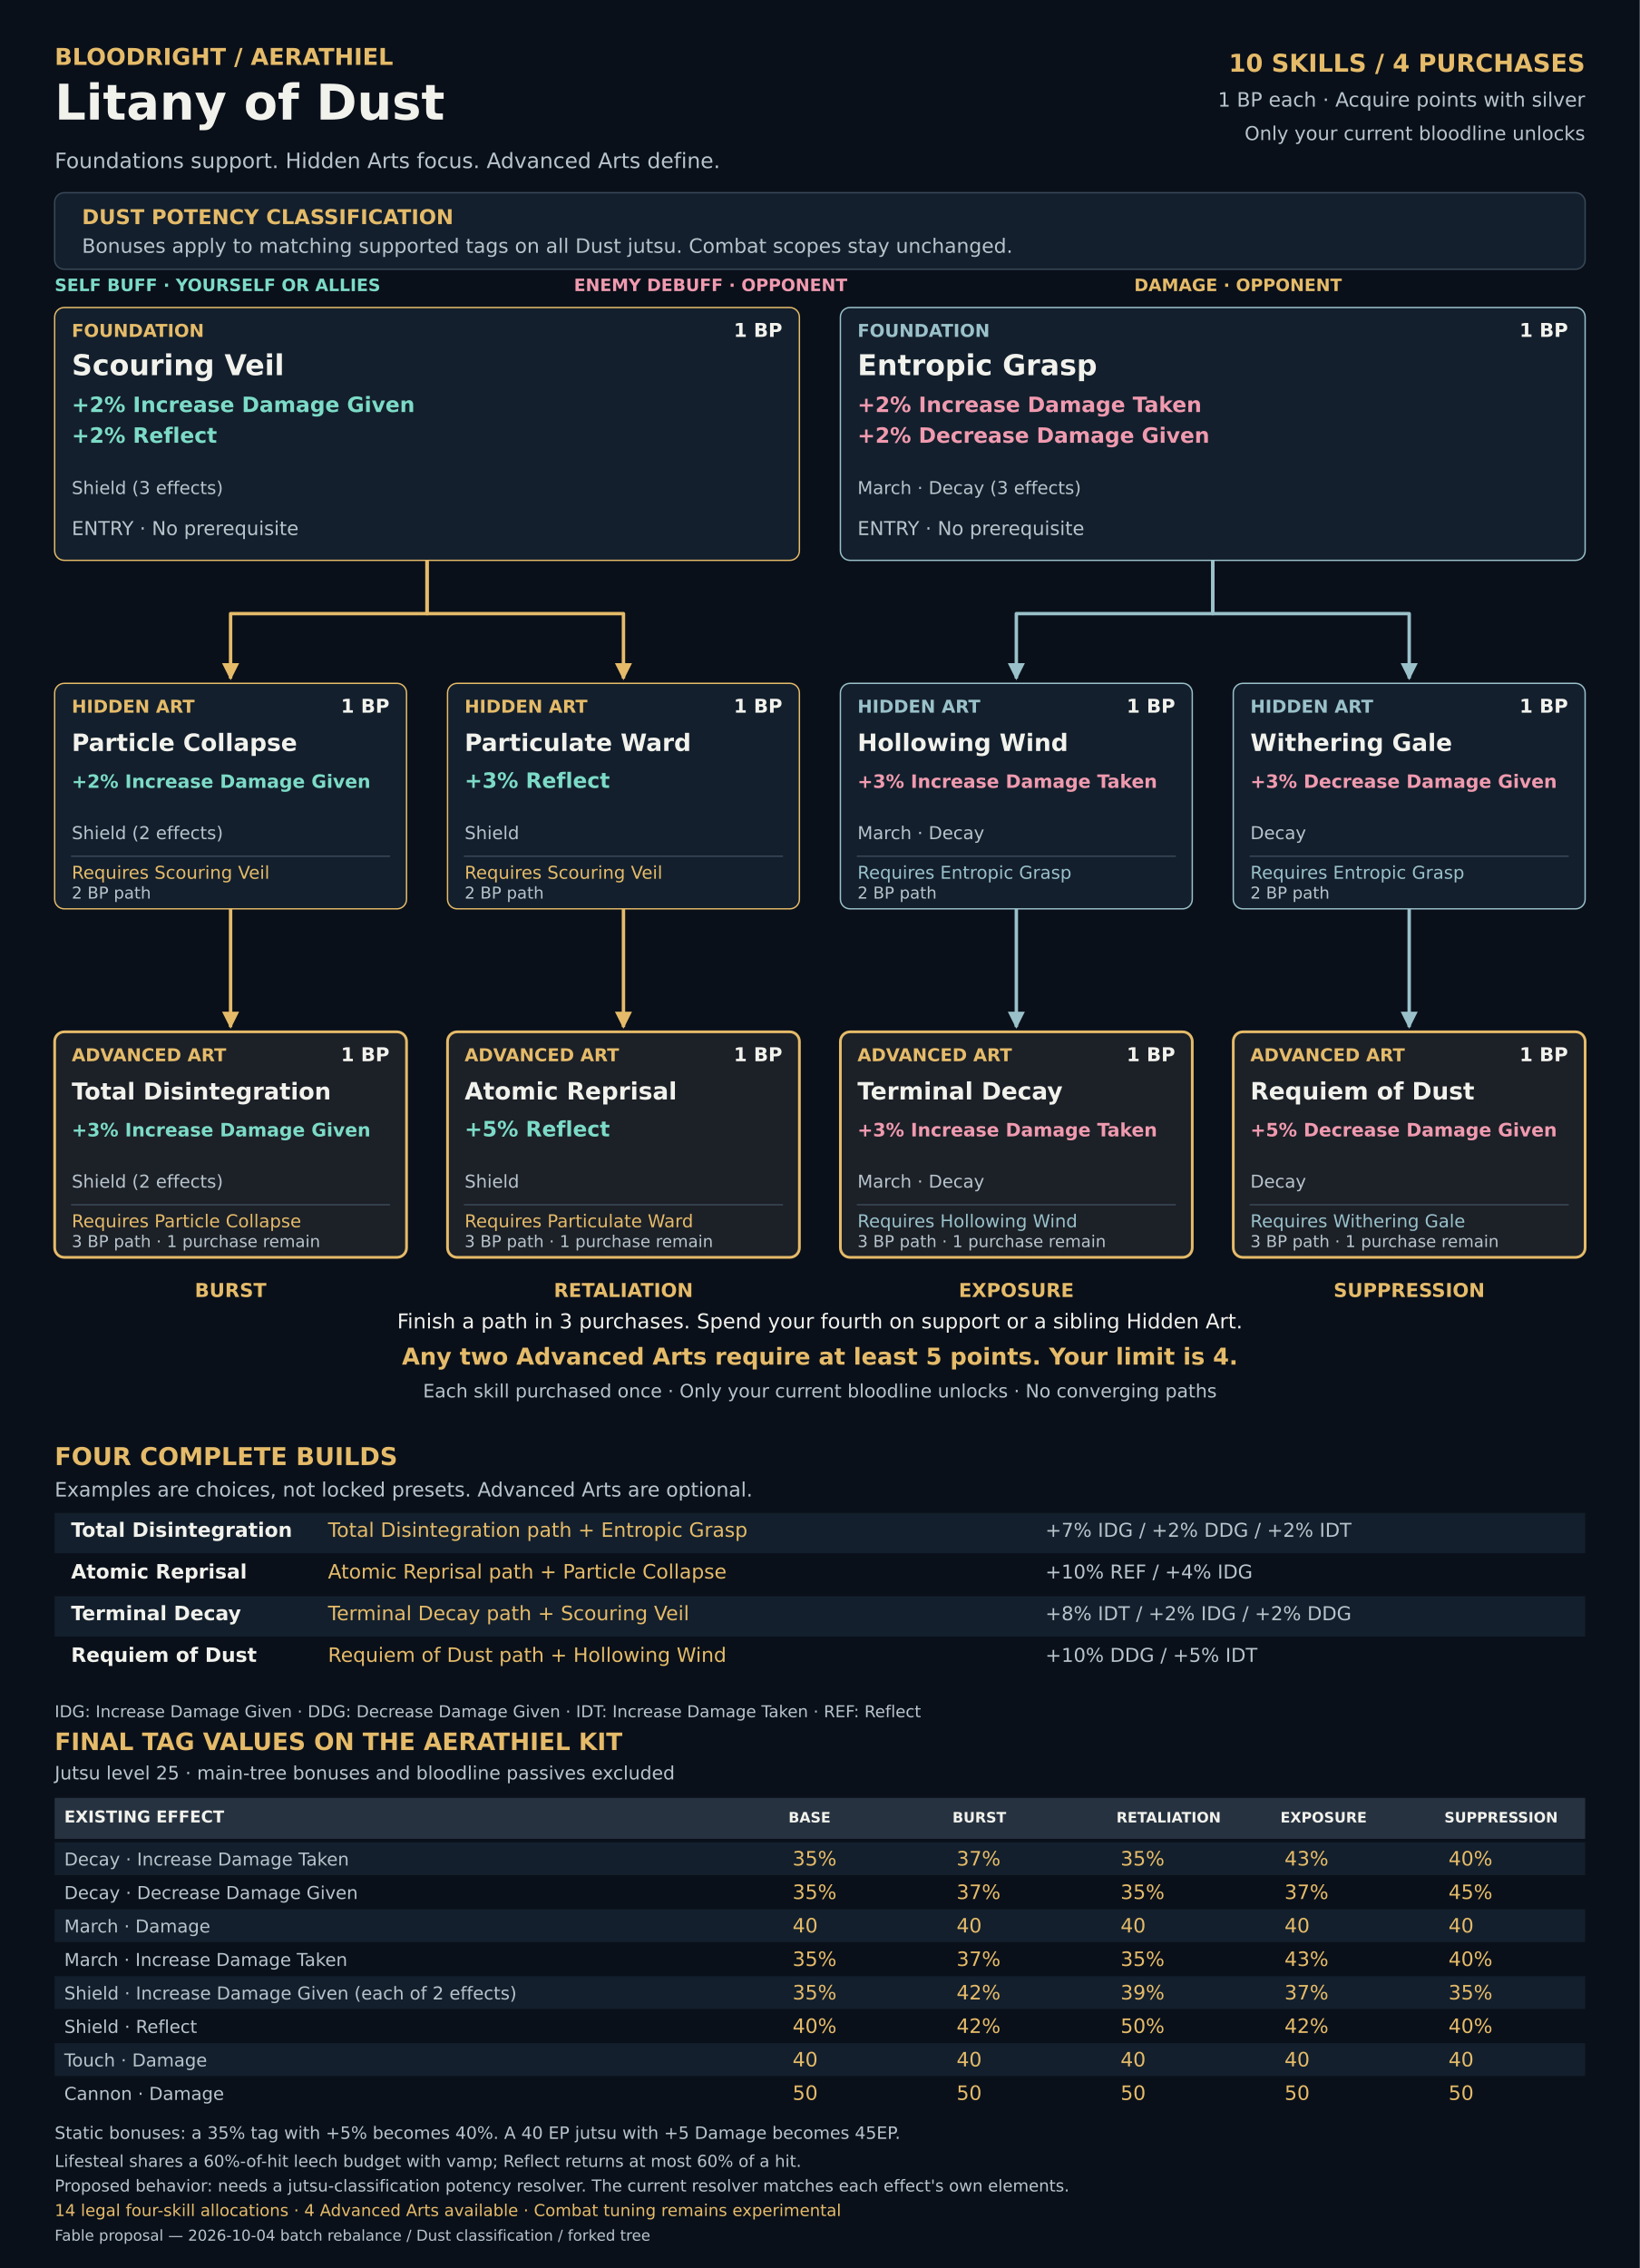
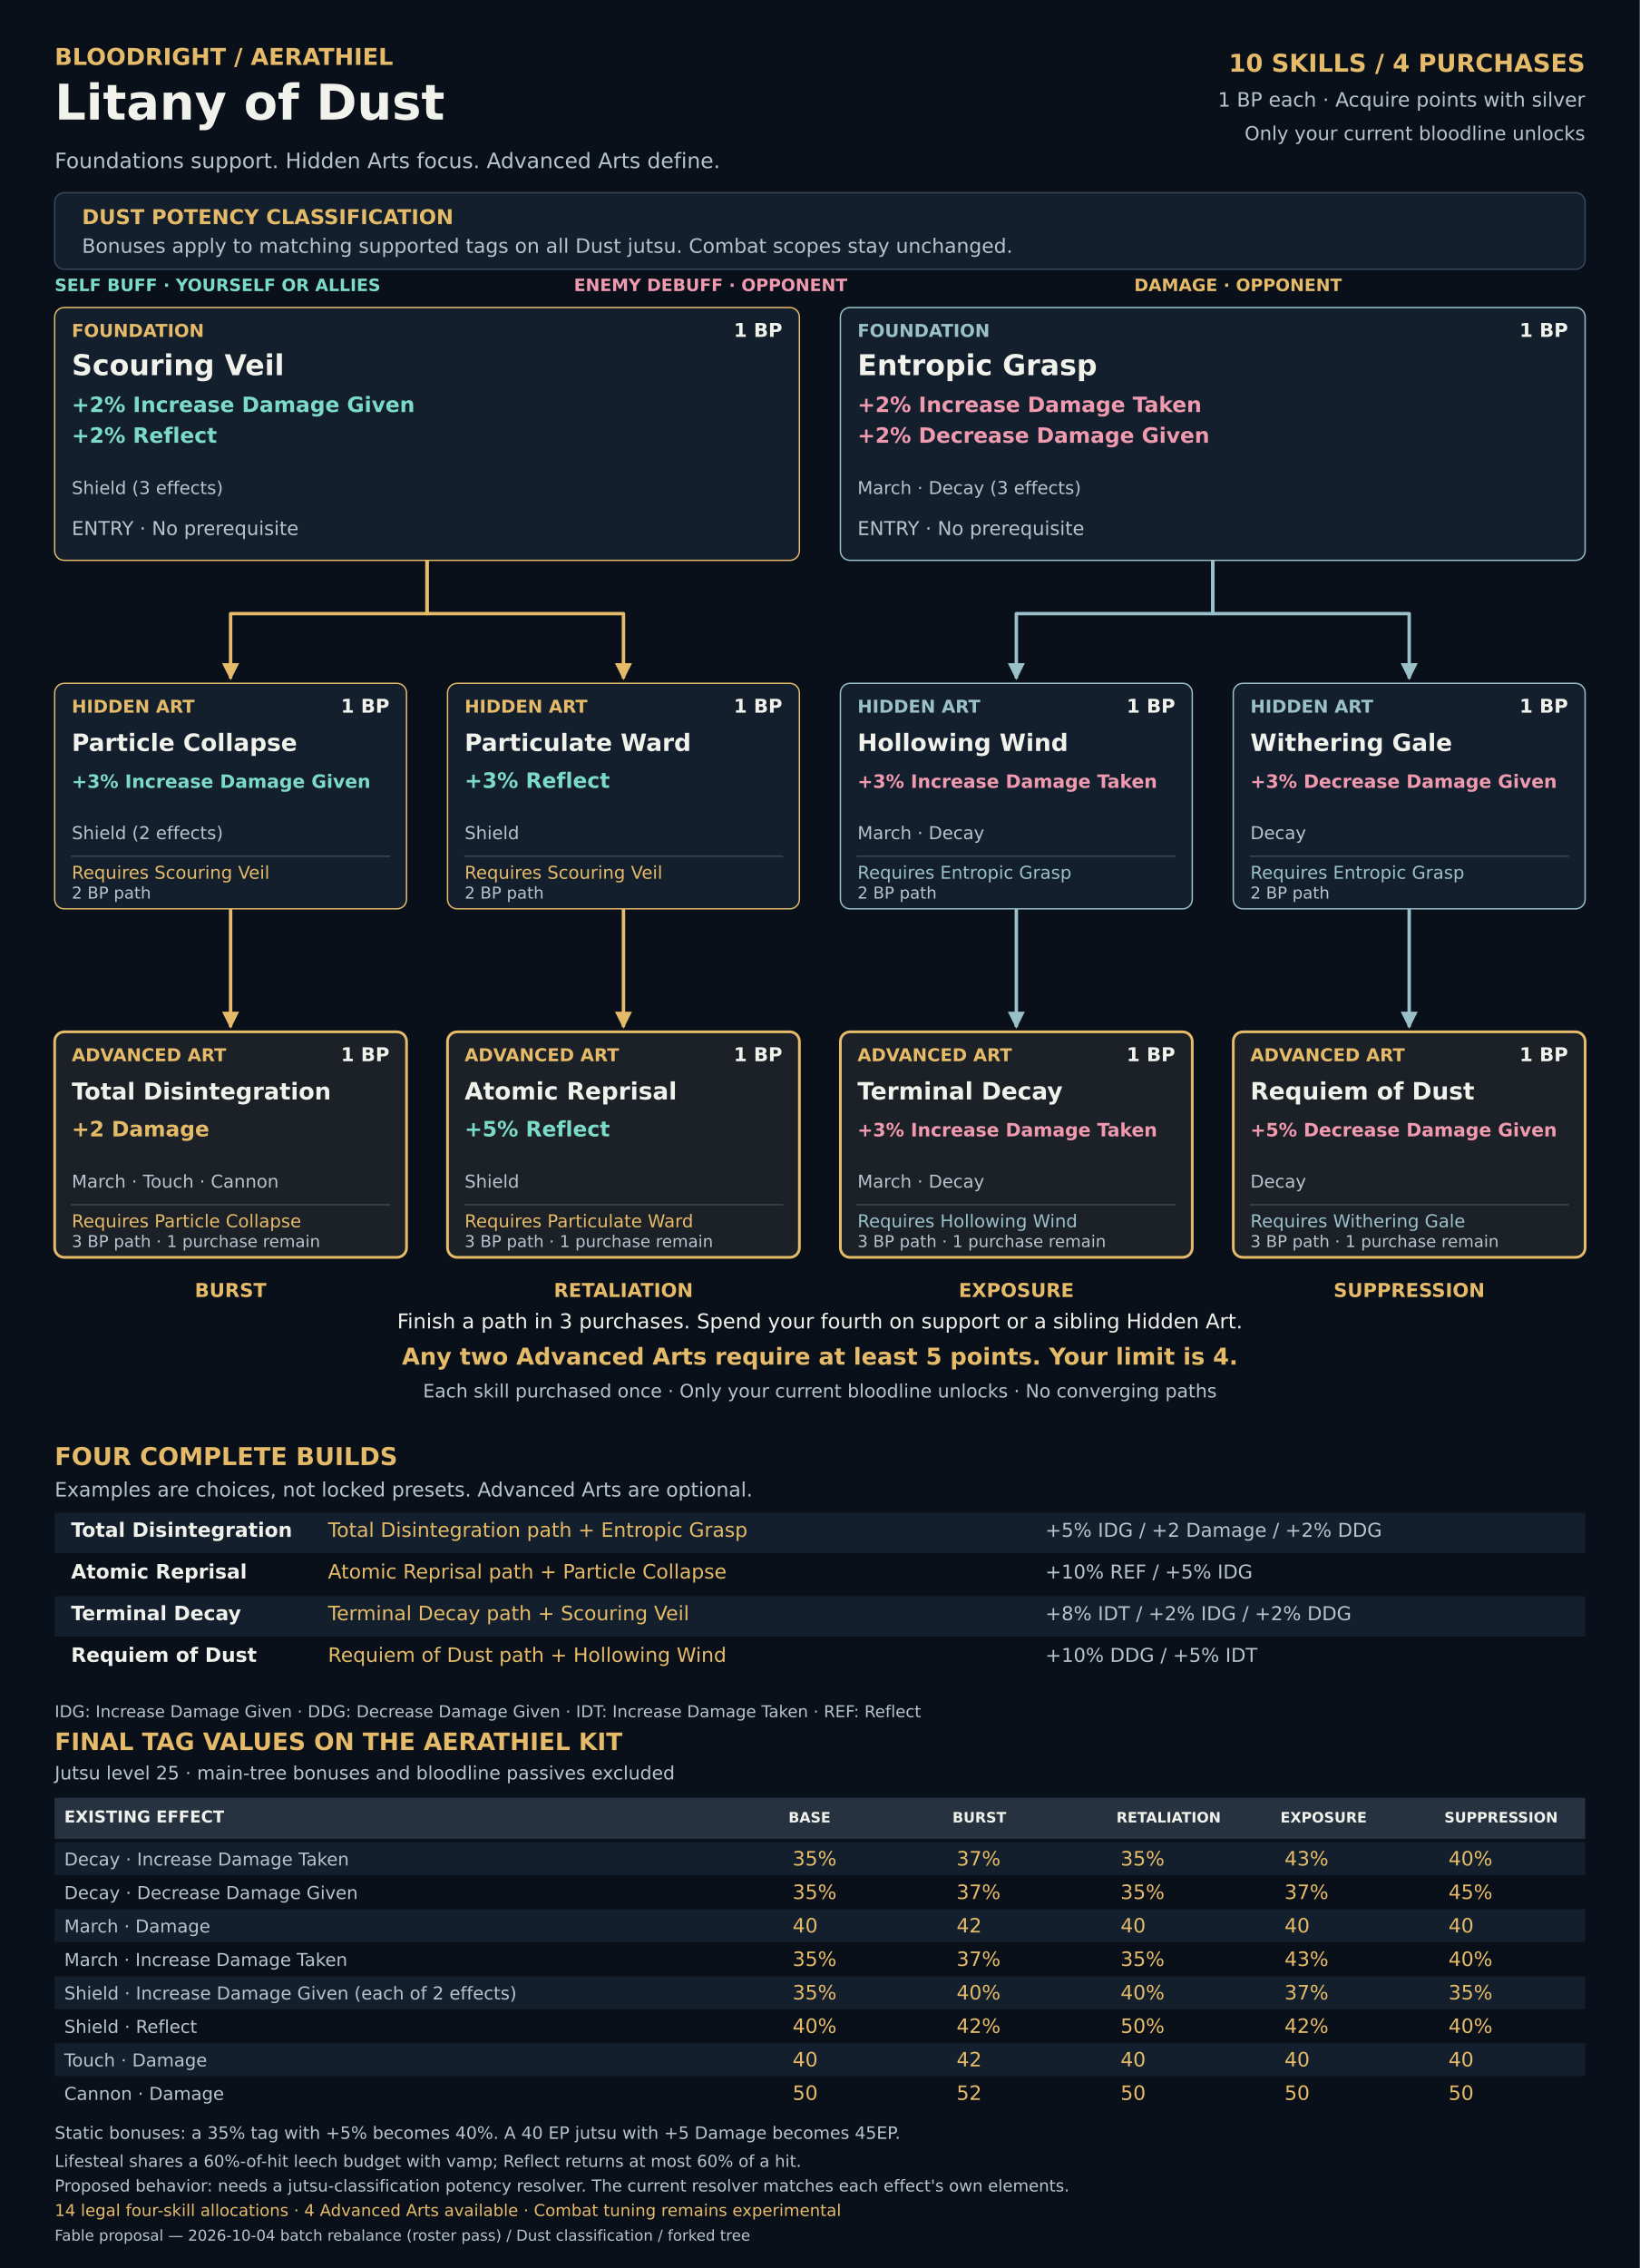
<svg xmlns="http://www.w3.org/2000/svg" width="2400" height="3319" viewBox="0 0 2400 3319" role="img" aria-labelledby="title desc">
  <defs>
    <marker id="arrow-0" viewBox="0 0 10 10" refX="9" refY="5" markerWidth="5" markerHeight="5" orient="auto">
      <path d="M0 0L10 5L0 10Z" fill="#e5bb69" />
    </marker>
    <marker id="arrow-1" viewBox="0 0 10 10" refX="9" refY="5" markerWidth="5" markerHeight="5" orient="auto">
      <path d="M0 0L10 5L0 10Z" fill="#9ac1ca" />
    </marker>
    <marker id="arrow-2" viewBox="0 0 10 10" refX="9" refY="5" markerWidth="5" markerHeight="5" orient="auto">
      <path d="M0 0L10 5L0 10Z" fill="#b8d98d" />
    </marker>
    <marker id="arrow-3" viewBox="0 0 10 10" refX="9" refY="5" markerWidth="5" markerHeight="5" orient="auto">
      <path d="M0 0L10 5L0 10Z" fill="#d9a6e0" />
    </marker>
  </defs>
  <g font-family="DejaVu Sans, sans-serif">
    <rect x="0" y="0" width="2400" height="3319" rx="0" fill="#0a101a" />
    <text x="80" y="95" font-size="34" font-weight="700" fill="#e5bb69" text-anchor="start">BLOODRIGHT / AERATHIEL</text>
    <text x="80" y="175" font-size="72" font-weight="700" fill="#f2f2ed" text-anchor="start">Litany of Dust</text>
    <text x="80" y="246" font-size="31" font-weight="400" fill="#b8c4cc" text-anchor="start">Foundations support. Hidden Arts focus. Advanced Arts define.</text>
    <text x="2320" y="105" font-size="36" font-weight="700" fill="#e5bb69" text-anchor="end">10 SKILLS  /  4 PURCHASES</text>
    <text x="2320" y="156" font-size="29" font-weight="400" fill="#b8c4cc" text-anchor="end">1 BP each · Acquire points with silver</text>
    <text x="2320" y="205" font-size="28" font-weight="400" fill="#b8c4cc" text-anchor="end">Only your current bloodline unlocks</text>
    <rect x="80" y="282" width="2240" height="112" rx="14" fill="#131f2c" stroke="#394858" stroke-width="2" />
    <text x="120" y="328" font-size="30" font-weight="700" fill="#e5bb69" text-anchor="start">DUST POTENCY CLASSIFICATION</text>
    <text x="120" y="370" font-size="29" font-weight="400" fill="#b8c4cc" text-anchor="start">Bonuses apply to matching supported tags on all Dust jutsu. Combat scopes stay unchanged.</text>
    <text x="80" y="426" font-size="25" font-weight="700" fill="#7cdbc7" text-anchor="start">SELF BUFF · YOURSELF OR ALLIES</text>
    <text x="840" y="426" font-size="25" font-weight="700" fill="#f09aaf" text-anchor="start">ENEMY DEBUFF · OPPONENT</text>
    <text x="1660" y="426" font-size="25" font-weight="700" fill="#e5bb69" text-anchor="start">DAMAGE · OPPONENT</text>
    <path id="edge-02-03" data-from="02" data-to="03" d="M337.5 1330 V1503" fill="none" stroke="#e5bb69" stroke-width="5" stroke-linejoin="round" marker-end="url(#arrow-0)" />
    <path id="edge-07-08" data-from="07" data-to="08" d="M912.5 1330 V1503" fill="none" stroke="#e5bb69" stroke-width="5" stroke-linejoin="round" marker-end="url(#arrow-0)" />
    <path id="edge-06-02" data-from="06" data-to="02" d="M625 820 V898 H337.5 V993" fill="none" stroke="#e5bb69" stroke-width="5" stroke-linejoin="round" marker-end="url(#arrow-0)" />
    <path id="edge-06-07" data-from="06" data-to="07" d="M625 820 V898 H912.5 V993" fill="none" stroke="#e5bb69" stroke-width="5" stroke-linejoin="round" marker-end="url(#arrow-0)" />
    <path id="edge-04-05" data-from="04" data-to="05" d="M1487.5 1330 V1503" fill="none" stroke="#9ac1ca" stroke-width="5" stroke-linejoin="round" marker-end="url(#arrow-1)" />
    <path id="edge-09-10" data-from="09" data-to="10" d="M2062.5 1330 V1503" fill="none" stroke="#9ac1ca" stroke-width="5" stroke-linejoin="round" marker-end="url(#arrow-1)" />
    <path id="edge-01-04" data-from="01" data-to="04" d="M1775 820 V898 H1487.5 V993" fill="none" stroke="#9ac1ca" stroke-width="5" stroke-linejoin="round" marker-end="url(#arrow-1)" />
    <path id="edge-01-09" data-from="01" data-to="09" d="M1775 820 V898 H2062.5 V993" fill="none" stroke="#9ac1ca" stroke-width="5" stroke-linejoin="round" marker-end="url(#arrow-1)" />
    <g id="node-06" data-cost="1" data-prerequisites="" data-potency-classification="Dust">
      <rect x="80" y="450" width="1090" height="370" rx="14" fill="#131f2c" stroke="#e5bb69" stroke-width="2" />
      <text x="105.0" y="493" font-size="26" font-weight="700" fill="#e5bb69" text-anchor="start">FOUNDATION</text>
      <text x="1145.0" y="493" font-size="28" font-weight="700" fill="#f2f2ed" text-anchor="end">1 BP</text>
      <text x="105.0" y="549" font-size="42" font-weight="700" fill="#f2f2ed" text-anchor="start">Scouring Veil</text>
      <text x="105.0" y="603" font-size="31" font-weight="700" fill="#7cdbc7" text-anchor="start">+2% Increase Damage Given</text>
      <text x="105.0" y="648" font-size="31" font-weight="700" fill="#7cdbc7" text-anchor="start">+2% Reflect</text>
      <text x="105.0" y="723" font-size="26" font-weight="400" fill="#b8c4cc" text-anchor="start">Shield (3 effects)</text>
      <text x="105.0" y="783" font-size="28" font-weight="400" fill="#b8c4cc" text-anchor="start">ENTRY · No prerequisite</text>
    </g>
    <g id="node-01" data-cost="1" data-prerequisites="" data-potency-classification="Dust">
      <rect x="1230" y="450" width="1090" height="370" rx="14" fill="#131f2c" stroke="#9ac1ca" stroke-width="2" />
      <text x="1255.0" y="493" font-size="26" font-weight="700" fill="#9ac1ca" text-anchor="start">FOUNDATION</text>
      <text x="2295.0" y="493" font-size="28" font-weight="700" fill="#f2f2ed" text-anchor="end">1 BP</text>
      <text x="1255.0" y="549" font-size="42" font-weight="700" fill="#f2f2ed" text-anchor="start">Entropic Grasp</text>
      <text x="1255.0" y="603" font-size="31" font-weight="700" fill="#f09aaf" text-anchor="start">+2% Increase Damage Taken</text>
      <text x="1255.0" y="648" font-size="31" font-weight="700" fill="#f09aaf" text-anchor="start">+2% Decrease Damage Given</text>
      <text x="1255.0" y="723" font-size="26" font-weight="400" fill="#b8c4cc" text-anchor="start">March · Decay (3 effects)</text>
      <text x="1255.0" y="783" font-size="28" font-weight="400" fill="#b8c4cc" text-anchor="start">ENTRY · No prerequisite</text>
    </g>
    <g id="node-02" data-cost="1" data-prerequisites="06" data-potency-classification="Dust">
      <rect x="80" y="1000" width="515" height="330" rx="14" fill="#131f2c" stroke="#e5bb69" stroke-width="2" />
      <text x="105.0" y="1043" font-size="26" font-weight="700" fill="#e5bb69" text-anchor="start">HIDDEN ART</text>
      <text x="570.0" y="1043" font-size="28" font-weight="700" fill="#f2f2ed" text-anchor="end">1 BP</text>
      <text x="105.0" y="1099" font-size="35" font-weight="700" fill="#f2f2ed" text-anchor="start">Particle Collapse</text>
-       <text x="105.0" y="1153" font-size="27" font-weight="700" fill="#7cdbc7" text-anchor="start">+2% Increase Damage Given</text>
+       <text x="105.0" y="1153" font-size="27" font-weight="700" fill="#7cdbc7" text-anchor="start">+3% Increase Damage Given</text>
      <text x="105.0" y="1228" font-size="26" font-weight="400" fill="#b8c4cc" text-anchor="start">Shield (2 effects)</text>
      <path d="M104 1253 L571 1253" fill="none" stroke="#394858" stroke-width="2" />
      <text x="105.0" y="1286" font-size="26" font-weight="400" fill="#e5bb69" text-anchor="start">Requires Scouring Veil</text>
      <text x="105.0" y="1315" font-size="24" font-weight="400" fill="#b8c4cc" text-anchor="start">2 BP path</text>
    </g>
    <g id="node-07" data-cost="1" data-prerequisites="06" data-potency-classification="Dust">
      <rect x="655" y="1000" width="515" height="330" rx="14" fill="#131f2c" stroke="#e5bb69" stroke-width="2" />
      <text x="680.0" y="1043" font-size="26" font-weight="700" fill="#e5bb69" text-anchor="start">HIDDEN ART</text>
      <text x="1145.0" y="1043" font-size="28" font-weight="700" fill="#f2f2ed" text-anchor="end">1 BP</text>
      <text x="680.0" y="1099" font-size="35" font-weight="700" fill="#f2f2ed" text-anchor="start">Particulate Ward</text>
      <text x="680.0" y="1153" font-size="31" font-weight="700" fill="#7cdbc7" text-anchor="start">+3% Reflect</text>
      <text x="680.0" y="1228" font-size="26" font-weight="400" fill="#b8c4cc" text-anchor="start">Shield</text>
      <path d="M679 1253 L1146 1253" fill="none" stroke="#394858" stroke-width="2" />
      <text x="680.0" y="1286" font-size="26" font-weight="400" fill="#e5bb69" text-anchor="start">Requires Scouring Veil</text>
      <text x="680.0" y="1315" font-size="24" font-weight="400" fill="#b8c4cc" text-anchor="start">2 BP path</text>
    </g>
    <g id="node-04" data-cost="1" data-prerequisites="01" data-potency-classification="Dust">
      <rect x="1230" y="1000" width="515" height="330" rx="14" fill="#131f2c" stroke="#9ac1ca" stroke-width="2" />
      <text x="1255.0" y="1043" font-size="26" font-weight="700" fill="#9ac1ca" text-anchor="start">HIDDEN ART</text>
      <text x="1720.0" y="1043" font-size="28" font-weight="700" fill="#f2f2ed" text-anchor="end">1 BP</text>
      <text x="1255.0" y="1099" font-size="35" font-weight="700" fill="#f2f2ed" text-anchor="start">Hollowing Wind</text>
      <text x="1255.0" y="1153" font-size="27" font-weight="700" fill="#f09aaf" text-anchor="start">+3% Increase Damage Taken</text>
      <text x="1255.0" y="1228" font-size="26" font-weight="400" fill="#b8c4cc" text-anchor="start">March · Decay</text>
      <path d="M1254 1253 L1721 1253" fill="none" stroke="#394858" stroke-width="2" />
      <text x="1255.0" y="1286" font-size="26" font-weight="400" fill="#9ac1ca" text-anchor="start">Requires Entropic Grasp</text>
      <text x="1255.0" y="1315" font-size="24" font-weight="400" fill="#b8c4cc" text-anchor="start">2 BP path</text>
    </g>
    <g id="node-09" data-cost="1" data-prerequisites="01" data-potency-classification="Dust">
      <rect x="1805" y="1000" width="515" height="330" rx="14" fill="#131f2c" stroke="#9ac1ca" stroke-width="2" />
      <text x="1830.0" y="1043" font-size="26" font-weight="700" fill="#9ac1ca" text-anchor="start">HIDDEN ART</text>
      <text x="2295.0" y="1043" font-size="28" font-weight="700" fill="#f2f2ed" text-anchor="end">1 BP</text>
      <text x="1830.0" y="1099" font-size="35" font-weight="700" fill="#f2f2ed" text-anchor="start">Withering Gale</text>
      <text x="1830.0" y="1153" font-size="27" font-weight="700" fill="#f09aaf" text-anchor="start">+3% Decrease Damage Given</text>
      <text x="1830.0" y="1228" font-size="26" font-weight="400" fill="#b8c4cc" text-anchor="start">Decay</text>
      <path d="M1829 1253 L2296 1253" fill="none" stroke="#394858" stroke-width="2" />
      <text x="1830.0" y="1286" font-size="26" font-weight="400" fill="#9ac1ca" text-anchor="start">Requires Entropic Grasp</text>
      <text x="1830.0" y="1315" font-size="24" font-weight="400" fill="#b8c4cc" text-anchor="start">2 BP path</text>
    </g>
    <g id="node-03" data-cost="1" data-prerequisites="02" data-potency-classification="Dust">
      <rect x="80" y="1510" width="515" height="330" rx="14" fill="#1c2027" stroke="#e5bb69" stroke-width="4" />
      <text x="105.0" y="1553" font-size="26" font-weight="700" fill="#e5bb69" text-anchor="start">ADVANCED ART</text>
      <text x="570.0" y="1553" font-size="28" font-weight="700" fill="#f2f2ed" text-anchor="end">1 BP</text>
      <text x="105.0" y="1609" font-size="34" font-weight="700" fill="#f2f2ed" text-anchor="start">Total Disintegration</text>
-       <text x="105.0" y="1663" font-size="27" font-weight="700" fill="#7cdbc7" text-anchor="start">+3% Increase Damage Given</text>
-       <text x="105.0" y="1738" font-size="26" font-weight="400" fill="#b8c4cc" text-anchor="start">Shield (2 effects)</text>
+       <text x="105.0" y="1663" font-size="31" font-weight="700" fill="#e5bb69" text-anchor="start">+2 Damage</text>
+       <text x="105.0" y="1738" font-size="26" font-weight="400" fill="#b8c4cc" text-anchor="start">March · Touch · Cannon</text>
      <path d="M104 1763 L571 1763" fill="none" stroke="#394858" stroke-width="2" />
      <text x="105.0" y="1796" font-size="26" font-weight="400" fill="#e5bb69" text-anchor="start">Requires Particle Collapse</text>
      <text x="105.0" y="1825" font-size="24" font-weight="400" fill="#b8c4cc" text-anchor="start">3 BP path · 1 purchase remain</text>
    </g>
    <g id="node-08" data-cost="1" data-prerequisites="07" data-potency-classification="Dust">
      <rect x="655" y="1510" width="515" height="330" rx="14" fill="#1c2027" stroke="#e5bb69" stroke-width="4" />
      <text x="680.0" y="1553" font-size="26" font-weight="700" fill="#e5bb69" text-anchor="start">ADVANCED ART</text>
      <text x="1145.0" y="1553" font-size="28" font-weight="700" fill="#f2f2ed" text-anchor="end">1 BP</text>
      <text x="680.0" y="1609" font-size="35" font-weight="700" fill="#f2f2ed" text-anchor="start">Atomic Reprisal</text>
      <text x="680.0" y="1663" font-size="31" font-weight="700" fill="#7cdbc7" text-anchor="start">+5% Reflect</text>
      <text x="680.0" y="1738" font-size="26" font-weight="400" fill="#b8c4cc" text-anchor="start">Shield</text>
      <path d="M679 1763 L1146 1763" fill="none" stroke="#394858" stroke-width="2" />
      <text x="680.0" y="1796" font-size="26" font-weight="400" fill="#e5bb69" text-anchor="start">Requires Particulate Ward</text>
      <text x="680.0" y="1825" font-size="24" font-weight="400" fill="#b8c4cc" text-anchor="start">3 BP path · 1 purchase remain</text>
    </g>
    <g id="node-05" data-cost="1" data-prerequisites="04" data-potency-classification="Dust">
      <rect x="1230" y="1510" width="515" height="330" rx="14" fill="#1c2027" stroke="#e5bb69" stroke-width="4" />
      <text x="1255.0" y="1553" font-size="26" font-weight="700" fill="#e5bb69" text-anchor="start">ADVANCED ART</text>
      <text x="1720.0" y="1553" font-size="28" font-weight="700" fill="#f2f2ed" text-anchor="end">1 BP</text>
      <text x="1255.0" y="1609" font-size="35" font-weight="700" fill="#f2f2ed" text-anchor="start">Terminal Decay</text>
      <text x="1255.0" y="1663" font-size="27" font-weight="700" fill="#f09aaf" text-anchor="start">+3% Increase Damage Taken</text>
      <text x="1255.0" y="1738" font-size="26" font-weight="400" fill="#b8c4cc" text-anchor="start">March · Decay</text>
      <path d="M1254 1763 L1721 1763" fill="none" stroke="#394858" stroke-width="2" />
      <text x="1255.0" y="1796" font-size="26" font-weight="400" fill="#9ac1ca" text-anchor="start">Requires Hollowing Wind</text>
      <text x="1255.0" y="1825" font-size="24" font-weight="400" fill="#b8c4cc" text-anchor="start">3 BP path · 1 purchase remain</text>
    </g>
    <g id="node-10" data-cost="1" data-prerequisites="09" data-potency-classification="Dust">
      <rect x="1805" y="1510" width="515" height="330" rx="14" fill="#1c2027" stroke="#e5bb69" stroke-width="4" />
      <text x="1830.0" y="1553" font-size="26" font-weight="700" fill="#e5bb69" text-anchor="start">ADVANCED ART</text>
      <text x="2295.0" y="1553" font-size="28" font-weight="700" fill="#f2f2ed" text-anchor="end">1 BP</text>
      <text x="1830.0" y="1609" font-size="35" font-weight="700" fill="#f2f2ed" text-anchor="start">Requiem of Dust</text>
      <text x="1830.0" y="1663" font-size="27" font-weight="700" fill="#f09aaf" text-anchor="start">+5% Decrease Damage Given</text>
      <text x="1830.0" y="1738" font-size="26" font-weight="400" fill="#b8c4cc" text-anchor="start">Decay</text>
      <path d="M1829 1763 L2296 1763" fill="none" stroke="#394858" stroke-width="2" />
      <text x="1830.0" y="1796" font-size="26" font-weight="400" fill="#9ac1ca" text-anchor="start">Requires Withering Gale</text>
      <text x="1830.0" y="1825" font-size="24" font-weight="400" fill="#b8c4cc" text-anchor="start">3 BP path · 1 purchase remain</text>
    </g>
    <text x="337.5" y="1898" font-size="28" font-weight="700" fill="#e5bb69" text-anchor="middle">BURST</text>
    <text x="912.5" y="1898" font-size="28" font-weight="700" fill="#e5bb69" text-anchor="middle">RETALIATION</text>
    <text x="1487.5" y="1898" font-size="28" font-weight="700" fill="#e5bb69" text-anchor="middle">EXPOSURE</text>
    <text x="2062.5" y="1898" font-size="28" font-weight="700" fill="#e5bb69" text-anchor="middle">SUPPRESSION</text>
    <text x="1200.0" y="1944" font-size="30" font-weight="400" fill="#f2f2ed" text-anchor="middle">Finish a path in 3 purchases. Spend your fourth on support or a sibling Hidden Art.</text>
    <text x="1200.0" y="1997" font-size="34" font-weight="700" fill="#e5bb69" text-anchor="middle">Any two Advanced Arts require at least 5 points. Your limit is 4.</text>
    <text x="1200.0" y="2045" font-size="27" font-weight="400" fill="#b8c4cc" text-anchor="middle">Each skill purchased once · Only your current bloodline unlocks · No converging paths</text>
    <text x="80" y="2144" font-size="36" font-weight="700" fill="#e5bb69" text-anchor="start">FOUR COMPLETE BUILDS</text>
    <text x="80" y="2190" font-size="29" font-weight="400" fill="#b8c4cc" text-anchor="start">Examples are choices, not locked presets. Advanced Arts are optional.</text>
    <rect x="80" y="2214" width="2240" height="59" rx="0" fill="#131f2c" />
    <text x="104" y="2249" font-size="29" font-weight="700" fill="#f2f2ed" text-anchor="start">Total Disintegration</text>
    <text x="480" y="2249" font-size="29" font-weight="400" fill="#e5bb69" text-anchor="start">Total Disintegration path + Entropic Grasp</text>
-     <text x="1530" y="2249" font-size="28" font-weight="400" fill="#b8c4cc" text-anchor="start">+7% IDG / +2% DDG / +2% IDT</text>
+     <text x="1530" y="2249" font-size="28" font-weight="400" fill="#b8c4cc" text-anchor="start">+5% IDG / +2 Damage / +2% DDG</text>
    <rect x="80" y="2275" width="2240" height="59" rx="0" fill="#0a101a" />
    <text x="104" y="2310" font-size="29" font-weight="700" fill="#f2f2ed" text-anchor="start">Atomic Reprisal</text>
    <text x="480" y="2310" font-size="29" font-weight="400" fill="#e5bb69" text-anchor="start">Atomic Reprisal path + Particle Collapse</text>
-     <text x="1530" y="2310" font-size="28" font-weight="400" fill="#b8c4cc" text-anchor="start">+10% REF / +4% IDG</text>
+     <text x="1530" y="2310" font-size="28" font-weight="400" fill="#b8c4cc" text-anchor="start">+10% REF / +5% IDG</text>
    <rect x="80" y="2336" width="2240" height="59" rx="0" fill="#131f2c" />
    <text x="104" y="2371" font-size="29" font-weight="700" fill="#f2f2ed" text-anchor="start">Terminal Decay</text>
    <text x="480" y="2371" font-size="29" font-weight="400" fill="#e5bb69" text-anchor="start">Terminal Decay path + Scouring Veil</text>
    <text x="1530" y="2371" font-size="28" font-weight="400" fill="#b8c4cc" text-anchor="start">+8% IDT / +2% IDG / +2% DDG</text>
    <rect x="80" y="2397" width="2240" height="59" rx="0" fill="#0a101a" />
    <text x="104" y="2432" font-size="29" font-weight="700" fill="#f2f2ed" text-anchor="start">Requiem of Dust</text>
    <text x="480" y="2432" font-size="29" font-weight="400" fill="#e5bb69" text-anchor="start">Requiem of Dust path + Hollowing Wind</text>
    <text x="1530" y="2432" font-size="28" font-weight="400" fill="#b8c4cc" text-anchor="start">+10% DDG / +5% IDT</text>
    <text x="80" y="2513" font-size="24" font-weight="400" fill="#b8c4cc" text-anchor="start">IDG: Increase Damage Given · DDG: Decrease Damage Given · IDT: Increase Damage Taken · REF: Reflect</text>
    <text x="80" y="2561" font-size="35" font-weight="700" fill="#e5bb69" text-anchor="start">FINAL TAG VALUES ON THE AERATHIEL KIT</text>
    <text x="80" y="2604" font-size="27" font-weight="400" fill="#b8c4cc" text-anchor="start">Jutsu level 25 · main-tree bonuses and bloodline passives excluded</text>
    <rect x="80" y="2631" width="2240" height="60" rx="0" fill="#263240" />
    <text x="94" y="2667" font-size="24" font-weight="700" fill="#f2f2ed" text-anchor="start">EXISTING EFFECT</text>
    <text x="1154.0" y="2667" font-size="21" font-weight="700" fill="#f2f2ed" text-anchor="start">BASE</text>
    <text x="1394.0" y="2667" font-size="21" font-weight="700" fill="#f2f2ed" text-anchor="start">BURST</text>
    <text x="1634.0" y="2667" font-size="21" font-weight="700" fill="#f2f2ed" text-anchor="start">RETALIATION</text>
    <text x="1874.0" y="2667" font-size="21" font-weight="700" fill="#f2f2ed" text-anchor="start">EXPOSURE</text>
    <text x="2114.0" y="2667" font-size="21" font-weight="700" fill="#f2f2ed" text-anchor="start">SUPPRESSION</text>
    <rect x="80" y="2696" width="2240" height="48" rx="0" fill="#131f2c" />
    <text x="94" y="2730" font-size="26" font-weight="400" fill="#b8c4cc" text-anchor="start">Decay · Increase Damage Taken</text>
    <text x="1160.0" y="2730" font-size="29" font-weight="400" fill="#e5bb69" text-anchor="start">35%</text>
    <text x="1400.0" y="2730" font-size="29" font-weight="400" fill="#e5bb69" text-anchor="start">37%</text>
    <text x="1640.0" y="2730" font-size="29" font-weight="400" fill="#e5bb69" text-anchor="start">35%</text>
    <text x="1880.0" y="2730" font-size="29" font-weight="400" fill="#e5bb69" text-anchor="start">43%</text>
    <text x="2120.0" y="2730" font-size="29" font-weight="400" fill="#e5bb69" text-anchor="start">40%</text>
    <text x="94" y="2779" font-size="26" font-weight="400" fill="#b8c4cc" text-anchor="start">Decay · Decrease Damage Given</text>
    <text x="1160.0" y="2779" font-size="29" font-weight="400" fill="#e5bb69" text-anchor="start">35%</text>
    <text x="1400.0" y="2779" font-size="29" font-weight="400" fill="#e5bb69" text-anchor="start">37%</text>
    <text x="1640.0" y="2779" font-size="29" font-weight="400" fill="#e5bb69" text-anchor="start">35%</text>
    <text x="1880.0" y="2779" font-size="29" font-weight="400" fill="#e5bb69" text-anchor="start">37%</text>
    <text x="2120.0" y="2779" font-size="29" font-weight="400" fill="#e5bb69" text-anchor="start">45%</text>
    <rect x="80" y="2794" width="2240" height="48" rx="0" fill="#131f2c" />
    <text x="94" y="2828" font-size="26" font-weight="400" fill="#b8c4cc" text-anchor="start">March · Damage</text>
    <text x="1160.0" y="2828" font-size="29" font-weight="400" fill="#e5bb69" text-anchor="start">40</text>
-     <text x="1400.0" y="2828" font-size="29" font-weight="400" fill="#e5bb69" text-anchor="start">40</text>
+     <text x="1400.0" y="2828" font-size="29" font-weight="400" fill="#e5bb69" text-anchor="start">42</text>
    <text x="1640.0" y="2828" font-size="29" font-weight="400" fill="#e5bb69" text-anchor="start">40</text>
    <text x="1880.0" y="2828" font-size="29" font-weight="400" fill="#e5bb69" text-anchor="start">40</text>
    <text x="2120.0" y="2828" font-size="29" font-weight="400" fill="#e5bb69" text-anchor="start">40</text>
    <text x="94" y="2877" font-size="26" font-weight="400" fill="#b8c4cc" text-anchor="start">March · Increase Damage Taken</text>
    <text x="1160.0" y="2877" font-size="29" font-weight="400" fill="#e5bb69" text-anchor="start">35%</text>
    <text x="1400.0" y="2877" font-size="29" font-weight="400" fill="#e5bb69" text-anchor="start">37%</text>
    <text x="1640.0" y="2877" font-size="29" font-weight="400" fill="#e5bb69" text-anchor="start">35%</text>
    <text x="1880.0" y="2877" font-size="29" font-weight="400" fill="#e5bb69" text-anchor="start">43%</text>
    <text x="2120.0" y="2877" font-size="29" font-weight="400" fill="#e5bb69" text-anchor="start">40%</text>
    <rect x="80" y="2892" width="2240" height="48" rx="0" fill="#131f2c" />
    <text x="94" y="2926" font-size="26" font-weight="400" fill="#b8c4cc" text-anchor="start">Shield · Increase Damage Given (each of 2 effects)</text>
    <text x="1160.0" y="2926" font-size="29" font-weight="400" fill="#e5bb69" text-anchor="start">35%</text>
-     <text x="1400.0" y="2926" font-size="29" font-weight="400" fill="#e5bb69" text-anchor="start">42%</text>
-     <text x="1640.0" y="2926" font-size="29" font-weight="400" fill="#e5bb69" text-anchor="start">39%</text>
+     <text x="1400.0" y="2926" font-size="29" font-weight="400" fill="#e5bb69" text-anchor="start">40%</text>
+     <text x="1640.0" y="2926" font-size="29" font-weight="400" fill="#e5bb69" text-anchor="start">40%</text>
    <text x="1880.0" y="2926" font-size="29" font-weight="400" fill="#e5bb69" text-anchor="start">37%</text>
    <text x="2120.0" y="2926" font-size="29" font-weight="400" fill="#e5bb69" text-anchor="start">35%</text>
    <text x="94" y="2975" font-size="26" font-weight="400" fill="#b8c4cc" text-anchor="start">Shield · Reflect</text>
    <text x="1160.0" y="2975" font-size="29" font-weight="400" fill="#e5bb69" text-anchor="start">40%</text>
    <text x="1400.0" y="2975" font-size="29" font-weight="400" fill="#e5bb69" text-anchor="start">42%</text>
    <text x="1640.0" y="2975" font-size="29" font-weight="400" fill="#e5bb69" text-anchor="start">50%</text>
    <text x="1880.0" y="2975" font-size="29" font-weight="400" fill="#e5bb69" text-anchor="start">42%</text>
    <text x="2120.0" y="2975" font-size="29" font-weight="400" fill="#e5bb69" text-anchor="start">40%</text>
    <rect x="80" y="2990" width="2240" height="48" rx="0" fill="#131f2c" />
    <text x="94" y="3024" font-size="26" font-weight="400" fill="#b8c4cc" text-anchor="start">Touch · Damage</text>
    <text x="1160.0" y="3024" font-size="29" font-weight="400" fill="#e5bb69" text-anchor="start">40</text>
-     <text x="1400.0" y="3024" font-size="29" font-weight="400" fill="#e5bb69" text-anchor="start">40</text>
+     <text x="1400.0" y="3024" font-size="29" font-weight="400" fill="#e5bb69" text-anchor="start">42</text>
    <text x="1640.0" y="3024" font-size="29" font-weight="400" fill="#e5bb69" text-anchor="start">40</text>
    <text x="1880.0" y="3024" font-size="29" font-weight="400" fill="#e5bb69" text-anchor="start">40</text>
    <text x="2120.0" y="3024" font-size="29" font-weight="400" fill="#e5bb69" text-anchor="start">40</text>
    <text x="94" y="3073" font-size="26" font-weight="400" fill="#b8c4cc" text-anchor="start">Cannon · Damage</text>
    <text x="1160.0" y="3073" font-size="29" font-weight="400" fill="#e5bb69" text-anchor="start">50</text>
-     <text x="1400.0" y="3073" font-size="29" font-weight="400" fill="#e5bb69" text-anchor="start">50</text>
+     <text x="1400.0" y="3073" font-size="29" font-weight="400" fill="#e5bb69" text-anchor="start">52</text>
    <text x="1640.0" y="3073" font-size="29" font-weight="400" fill="#e5bb69" text-anchor="start">50</text>
    <text x="1880.0" y="3073" font-size="29" font-weight="400" fill="#e5bb69" text-anchor="start">50</text>
    <text x="2120.0" y="3073" font-size="29" font-weight="400" fill="#e5bb69" text-anchor="start">50</text>
    <text x="80" y="3130" font-size="25" font-weight="400" fill="#b8c4cc" text-anchor="start">Static bonuses: a 35% tag with +5% becomes 40%. A 40 EP jutsu with +5 Damage becomes 45EP.</text>
    <text x="80" y="3171" font-size="24" font-weight="400" fill="#b8c4cc" text-anchor="start">Lifesteal shares a 60%-of-hit leech budget with vamp; Reflect returns at most 60% of a hit.</text>
    <text x="80" y="3207" font-size="24" font-weight="400" fill="#b8c4cc" text-anchor="start">Proposed behavior: needs a jutsu-classification potency resolver. The current resolver matches each effect's own elements.</text>
    <text x="80" y="3243" font-size="24" font-weight="400" fill="#e5bb69" text-anchor="start">14 legal four-skill allocations · 4 Advanced Arts available · Combat tuning remains experimental</text>
-     <text x="80" y="3279" font-size="22" font-weight="400" fill="#b8c4cc" text-anchor="start">Fable proposal — 2026-10-04 batch rebalance / Dust classification / forked tree</text>
+     <text x="80" y="3279" font-size="22" font-weight="400" fill="#b8c4cc" text-anchor="start">Fable proposal — 2026-10-04 batch rebalance (roster pass) / Dust classification / forked tree</text>
  </g>
</svg>
